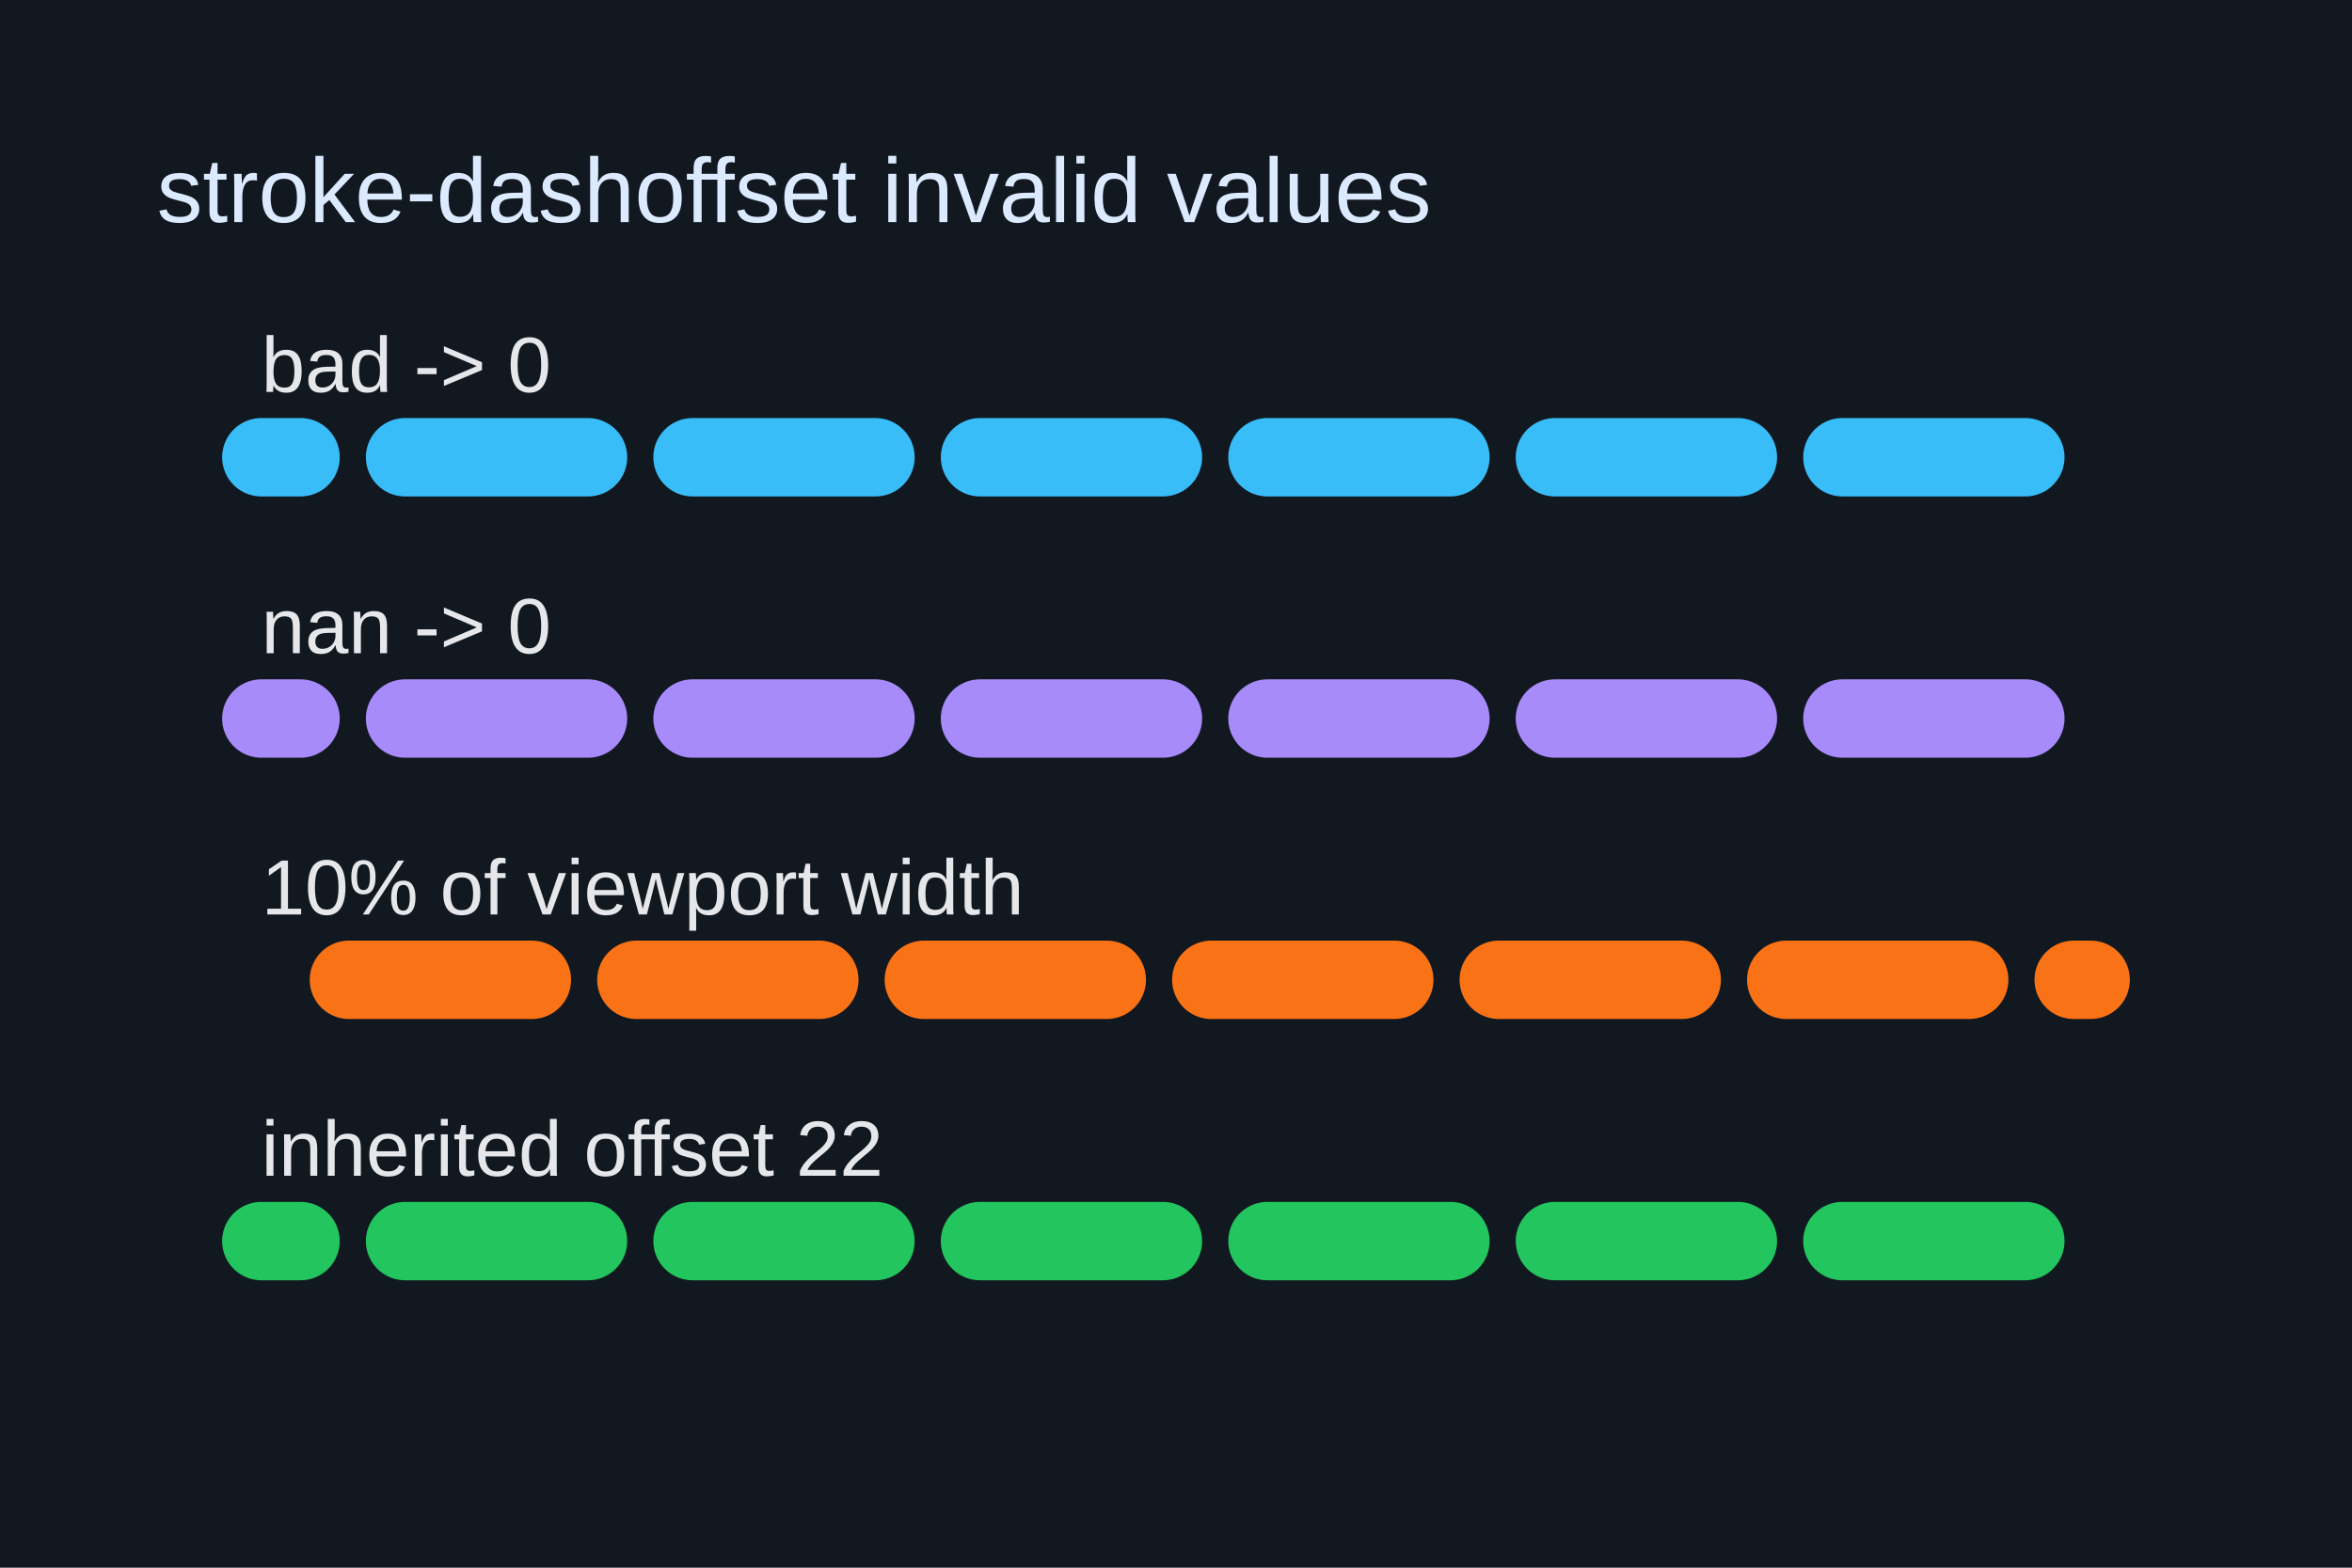
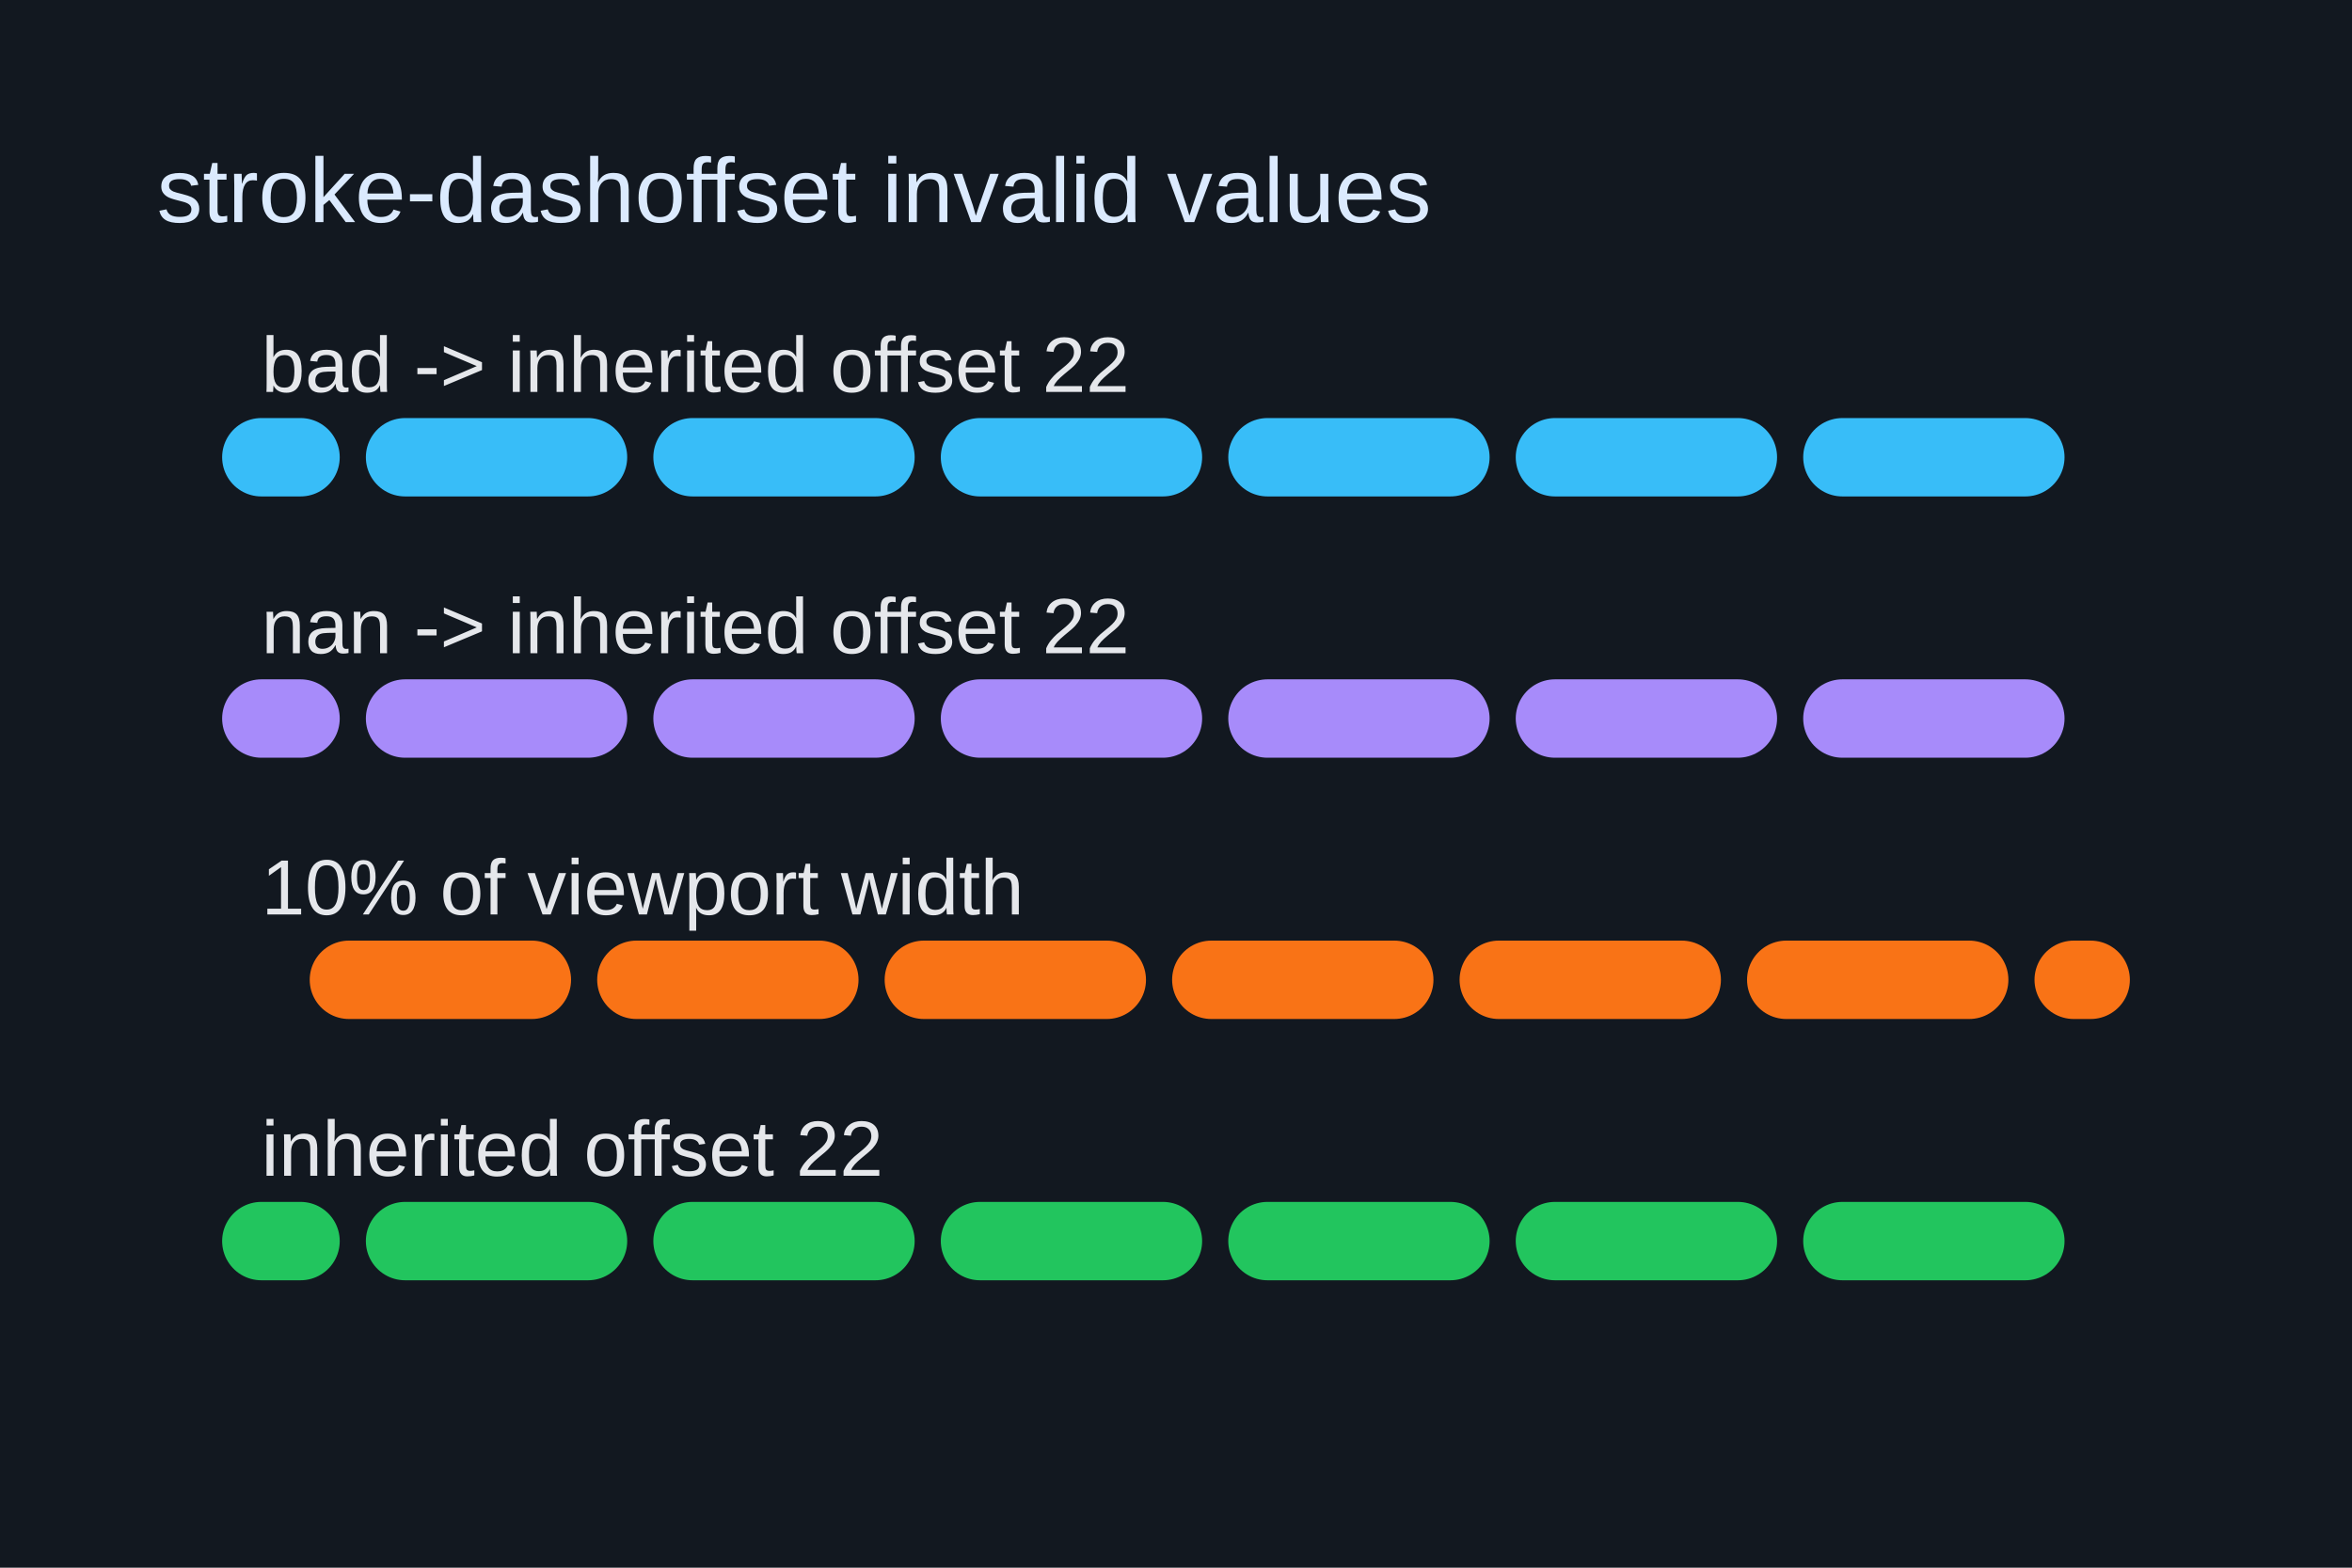
<svg xmlns="http://www.w3.org/2000/svg" viewBox="0 0 360 240">
  <rect width="360" height="240" fill="#121820" />
  <text x="24" y="34" font-family="Arial" font-size="14" fill="#dbeafe">stroke-dashoffset invalid values</text>
  <g fill="none" stroke-width="12" stroke-linecap="round" stroke-dasharray="28 16" stroke-dashoffset="22">
    <path d="M40 70 H320" stroke="#38bdf8" stroke-dashoffset="bad" />
    <path d="M40 110 H320" stroke="#a78bfa" stroke-dashoffset="nan" />
    <path d="M40 150 H320" stroke="#f97316" stroke-dashoffset="10%" />
    <path d="M40 190 H320" stroke="#22c55e" />
  </g>
  <g font-family="Arial" font-size="12" fill="#e5e7eb">
-     <text x="40" y="60">bad -&gt; 0</text>
-     <text x="40" y="100">nan -&gt; 0</text>
+     <text x="40" y="60">bad -&gt; inherited offset 22</text>
+     <text x="40" y="100">nan -&gt; inherited offset 22</text>
    <text x="40" y="140">10% of viewport width</text>
    <text x="40" y="180">inherited offset 22</text>
  </g>
</svg>
